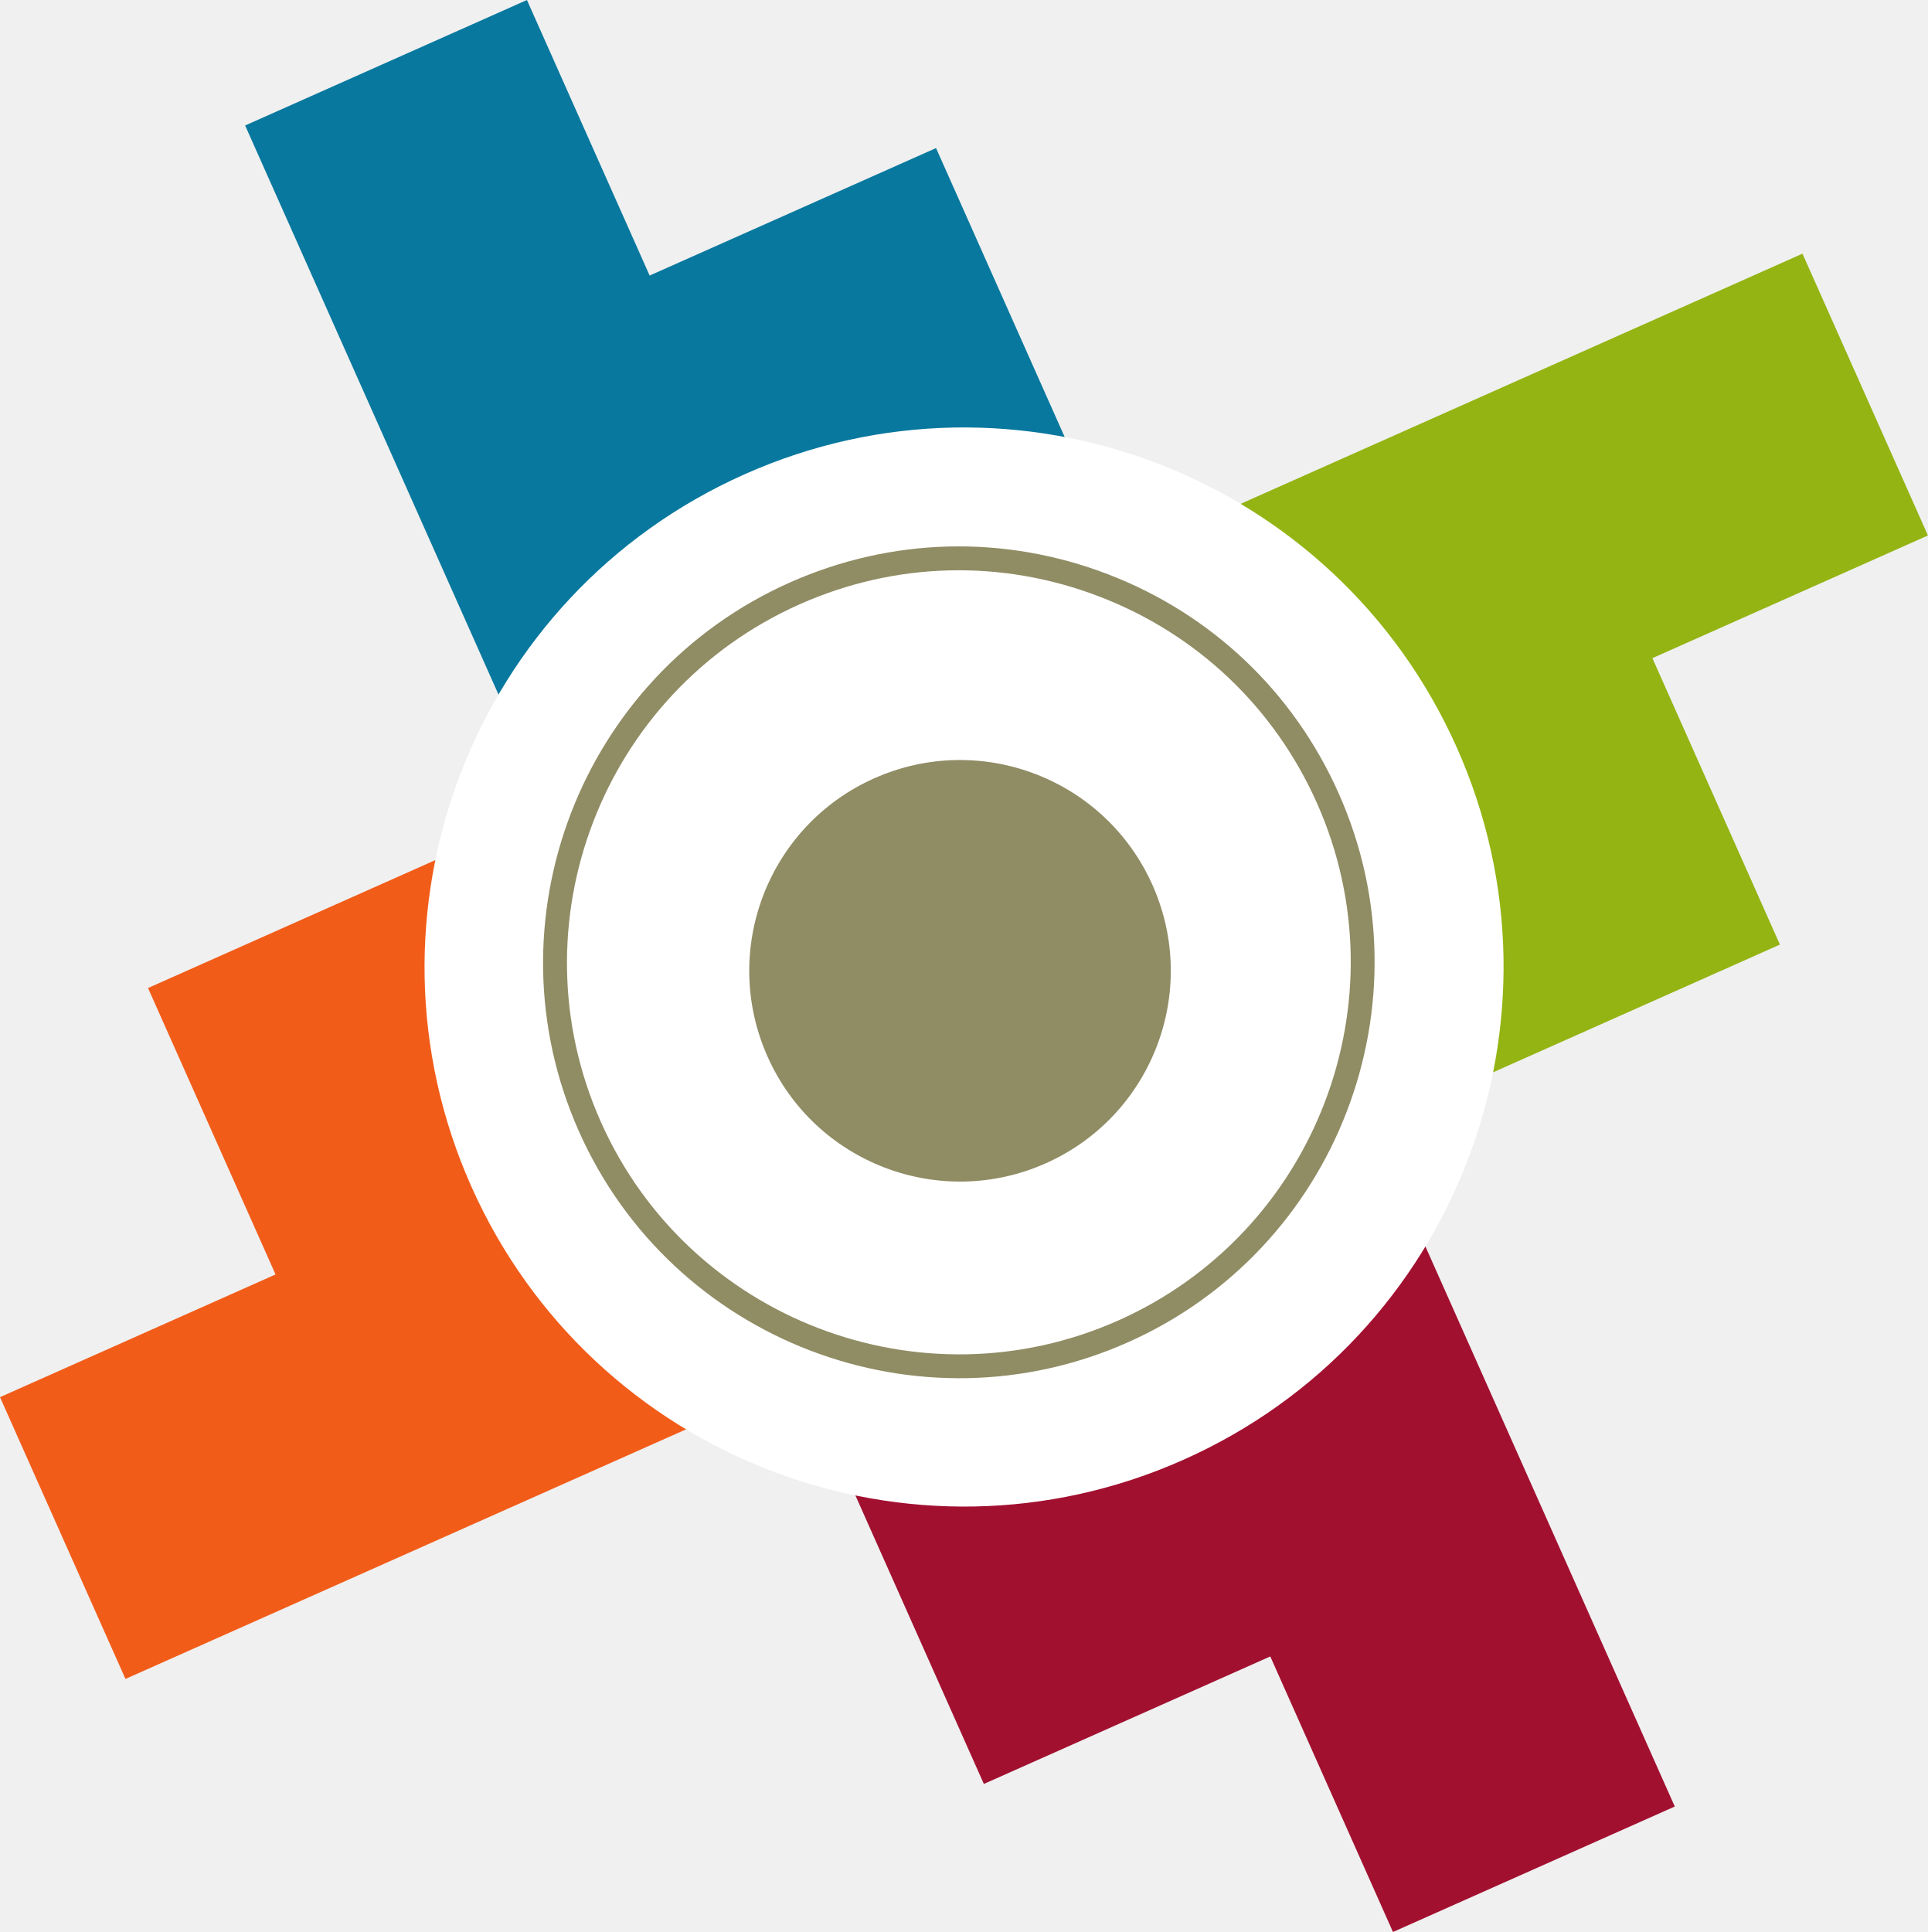
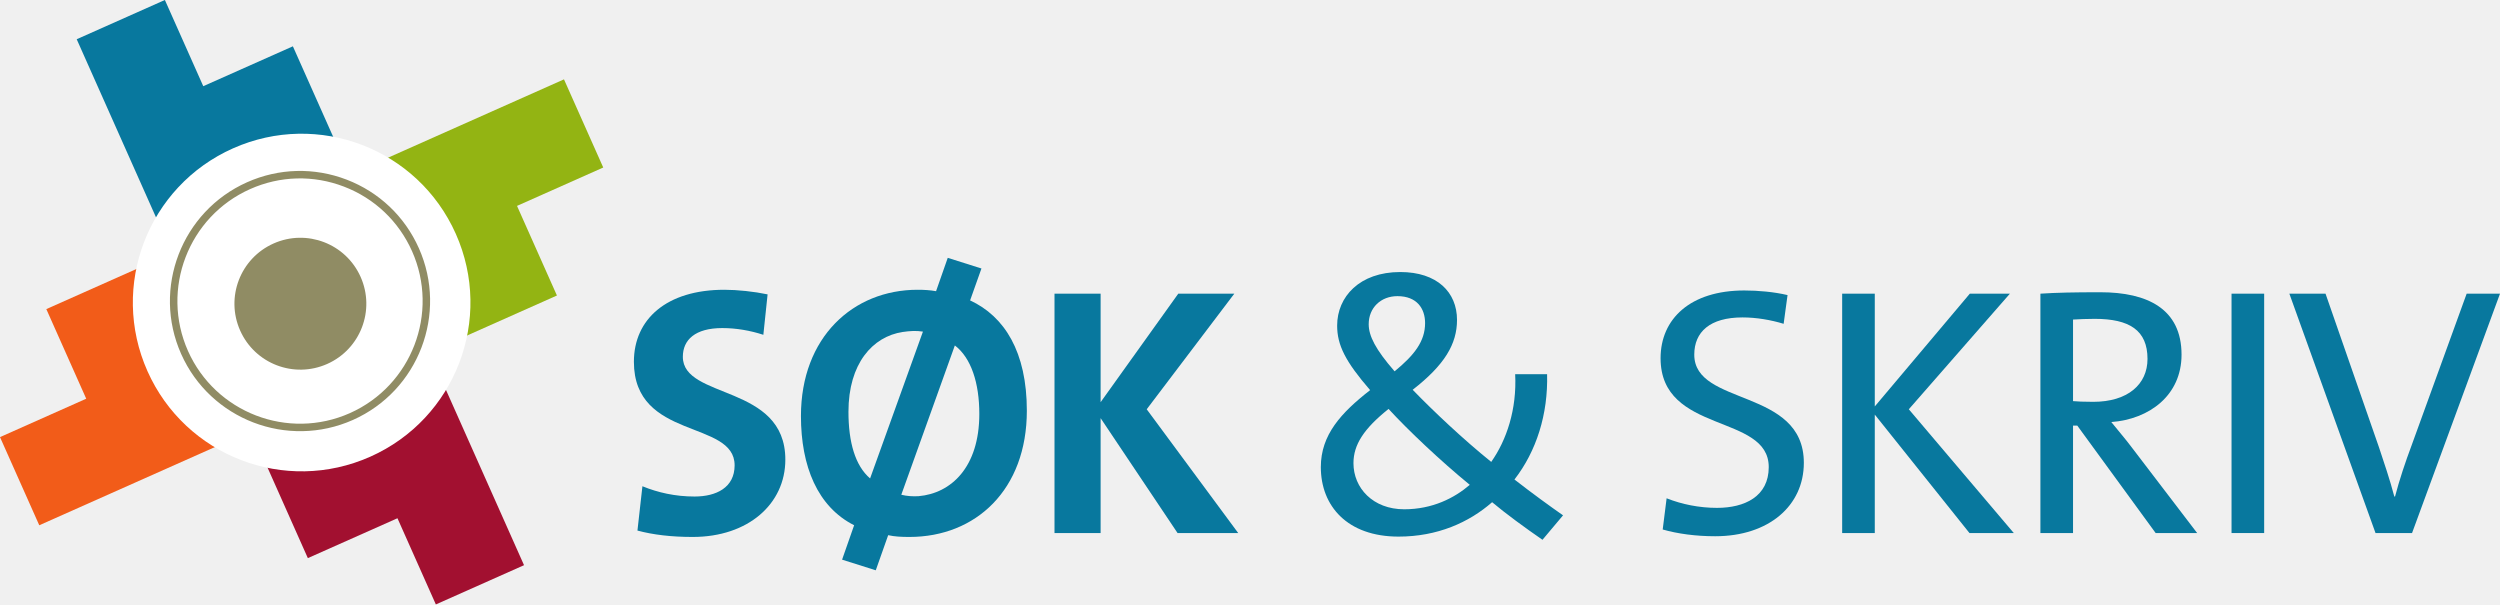
- <svg xmlns="http://www.w3.org/2000/svg" viewBox="0 0 133.6 133.872" height="133.872" width="133.6" xml:space="preserve" id="svg2" version="1.1">
-   <defs id="defs6">
-     <clipPath id="clipPath34" clipPathUnits="userSpaceOnUse">
-       <path id="path32" d="M 0,595.275 H 841.89 V 0 H 0 Z" />
-     </clipPath>
-   </defs>
-   <g transform="matrix(1.333333,0,0,-1.333333,-312.7316,461.1263)" id="g10">
-     <g transform="translate(247.2891,339.3237)" id="g12">
-       <path id="path14" style="fill:#08789e;fill-opacity:1;fill-rule:nonzero;stroke:none" d="m 0,0 14.646,6.521 6.377,-14.32 14.885,6.625 15.97,-35.868 -29.531,-13.147 z" />
-     </g>
-     <g transform="translate(242.2417,294.498)" id="g16">
-       <path id="path18" style="fill:#f25c19;fill-opacity:1;fill-rule:nonzero;stroke:none" d="m 0,0 35.868,15.968 13.148,-29.53 -50.188,-22.344 -6.521,14.644 14.321,6.377 z" />
-     </g>
-     <g transform="translate(269.7134,289.001)" id="g20">
-       <path id="path22" style="fill:#a21030;fill-opacity:1;fill-rule:nonzero;stroke:none" d="M 0,0 29.531,13.147 51.878,-37.039 37.232,-43.56 30.855,-29.24 15.969,-35.866 Z" />
-     </g>
-     <g transform="translate(278.04,310.3164)" id="g24">
-       <path id="path26" style="fill:#93b413;fill-opacity:1;fill-rule:nonzero;stroke:none" d="M 0,0 50.188,22.345 56.709,7.7 42.388,1.325 49.016,-13.561 13.147,-29.53 Z" />
-     </g>
-     <g id="g28">
-       <g clip-path="url(#clipPath34)" id="g30">
-         <g transform="translate(310.2642,306.9922)" id="g36">
-           <path id="path38" style="fill:#ffffff;fill-opacity:1;fill-rule:nonzero;stroke:none" d="m 0,0 c 6.296,-14.142 -0.066,-30.714 -14.209,-37.011 -14.144,-6.3 -30.714,0.063 -37.012,14.208 -6.296,14.142 0.064,30.713 14.208,37.01 C -22.87,20.506 -6.299,14.146 0,0" />
-         </g>
-         <g transform="translate(265.7749,287.5439)" id="g40">
-           <path id="path42" style="fill:#908c64;fill-opacity:1;fill-rule:nonzero;stroke:none" d="M 0,0 C -4.567,10.262 0.063,22.323 10.325,26.892 15.294,29.106 20.828,29.25 25.908,27.3 30.987,25.352 35.003,21.539 37.217,16.57 41.783,6.31 37.152,-5.756 26.893,-10.324 16.632,-14.892 4.568,-10.261 0,0 M 9.818,28.026 C -1.068,23.181 -5.98,10.38 -1.134,-0.503 c 4.848,-10.886 17.647,-15.8 28.533,-10.953 10.884,4.844 15.795,17.643 10.949,28.529 -2.347,5.274 -6.605,9.317 -11.994,11.386 -5.39,2.068 -11.262,1.914 -16.536,-0.433" />
-         </g>
-         <g transform="translate(294.4478,299.8477)" id="g44">
-           <path id="path46" style="fill:#908c64;fill-opacity:1;fill-rule:nonzero;stroke:none" d="m 0,0 c 2.462,-5.527 -0.023,-11.999 -5.548,-14.459 -5.526,-2.46 -12.001,0.024 -14.461,5.549 -2.46,5.525 0.024,12 5.551,14.461 C -8.931,8.01 -2.461,5.525 0,0" />
-         </g>
-         <g transform="translate(349.6211,256.6523)" id="g48" />
-         <g transform="translate(393.1533,288.4609)" id="g52" />
-         <g transform="translate(430.1465,257.2998)" id="g56" />
-         <g transform="translate(466.667,296.6504)" id="g60" />
-         <g transform="translate(519.4482,256.7695)" id="g64" />
-         <g transform="translate(561.6846,257.2998)" id="g68" />
-         <g transform="translate(582.4785,292.8789)" id="g72" />
-         <g transform="translate(635.1992,257.2998)" id="g78" />
-       </g>
+ <svg xmlns="http://www.w3.org/2000/svg" viewBox="0 0 553.68 133.867" height="133.867" width="553.68" xml:space="preserve" id="svg2" version="1.1">
+   <defs id="defs6" />
+   <g transform="matrix(1.333333,0,0,-1.333333,0,133.8667)" id="g10">
+     <g transform="scale(0.1)" id="g12">
+       <path id="path14" style="fill:#08789e;fill-opacity:1;fill-rule:nonzero;stroke:none" d="M 127.406,938.824 273.871,1004.03 337.637,860.832 486.484,927.086 646.191,568.41 350.879,436.934 127.406,938.824" />
+       <path id="path16" style="fill:#f25c19;fill-opacity:1;fill-rule:nonzero;stroke:none" d="M 76.934,490.566 435.613,650.246 567.094,354.953 65.215,131.508 0,277.949 143.219,341.719 76.934,490.566" />
+       <path id="path18" style="fill:#a21030;fill-opacity:1;fill-rule:nonzero;stroke:none" d="M 351.648,435.598 646.957,567.07 870.43,65.207 723.969,0 660.199,143.195 511.344,76.934 351.648,435.598" />
+       <path id="path20" style="fill:#93b413;fill-opacity:1;fill-rule:nonzero;stroke:none" d="M 434.918,648.754 936.793,872.199 1002.01,725.754 858.793,662.004 925.074,513.145 566.391,353.449 434.918,648.754" />
+       <path id="path22" style="fill:#ffffff;fill-opacity:1;fill-rule:nonzero;stroke:none" d="M 757.156,615.508 C 820.121,474.094 756.5,308.371 615.066,245.402 c -141.437,-63 -307.14,0.625 -370.117,142.078 -62.961,141.418 0.641,307.129 142.082,370.094 141.43,62.992 307.133,-0.605 370.125,-142.066" />
+       <path id="path24" style="fill:#908c64;fill-opacity:1;fill-rule:nonzero;stroke:none" d="m 312.266,421.027 c -45.668,102.618 0.629,223.231 103.246,268.914 49.691,22.153 105.035,23.586 155.832,4.082 50.797,-19.48 90.953,-57.605 113.09,-107.293 v 0 C 730.098,484.125 683.785,363.469 581.195,317.785 478.59,272.109 357.949,318.422 312.266,421.027 Z m 98.183,280.266 C 301.582,652.836 252.461,524.824 300.922,416 349.402,307.141 477.395,258 586.262,306.469 695.098,354.902 744.211,482.902 695.746,591.758 v 0 c -23.465,52.734 -66.055,93.168 -119.945,113.859 -53.891,20.684 -112.613,19.141 -165.352,-4.324" />
+       <path id="path26" style="fill:#908c64;fill-opacity:1;fill-rule:nonzero;stroke:none" d="m 598.992,544.063 c 24.621,-55.27 -0.23,-119.989 -55.48,-144.59 -55.254,-24.598 -120.012,0.246 -144.61,55.492 -24.593,55.254 0.243,120 55.516,144.605 55.266,24.59 119.961,-0.254 144.574,-55.507" />
+       <path id="path28" style="fill:#08789e;fill-opacity:1;fill-rule:nonzero;stroke:none" d="m 1150.73,112.109 c -35.34,0 -65.39,3.528 -91.9,10.586 l 8.25,73.637 c 25.91,-10.598 54.78,-17.074 86.59,-17.074 35.93,0 66.56,14.719 66.56,51.836 0,76 -167.3,41.242 -167.3,172.011 0,70.688 54.2,119.583 150.23,119.583 21.8,0 49.47,-2.938 71.85,-7.657 l -7.06,-67.156 c -21.79,7.09 -44.76,11.18 -68.33,11.18 -44.77,0 -65.39,-19.434 -65.39,-47.688 0,-71.297 170.25,-44.773 170.25,-170.84 0,-73.64 -61.86,-128.418 -153.75,-128.418" />
+       <path id="path30" style="fill:#08789e;fill-opacity:1;fill-rule:nonzero;stroke:none" d="m 1586.05,430.195 -88.96,-247.996 c 9.44,-2.355 19.45,-2.941 28.87,-2.355 53.61,4.719 100.73,47.715 100.73,136.672 0,51.257 -13.54,93.066 -40.64,113.679 z m -86.6,22.383 c -50.06,-7.644 -90.13,-52.41 -90.13,-132.535 0,-50.656 11.19,-89.543 35.94,-110.742 l 87.77,243.875 c -11.19,1.789 -21.21,1.172 -33.58,-0.598 z m 11.19,-340.469 c -13.55,0 -24.74,0.567 -35.34,2.942 l -20.62,-58.332 -55.95,17.676 20.02,57.16 c -60.68,30.617 -88.35,97.773 -88.35,181.425 0,130.782 86.59,209.708 193.79,209.708 10.6,0 20.62,-0.586 30.64,-2.352 l 19.43,55.379 55.97,-17.688 -18.86,-53.015 c 57.15,-26.504 94.26,-85.41 94.26,-183.184 0,-131.387 -84.82,-209.719 -194.99,-209.719" />
+       <path id="path32" style="fill:#08789e;fill-opacity:1;fill-rule:nonzero;stroke:none" d="M 1955.98,118.586 1828.16,309.445 V 118.586 h -76.58 v 397.617 h 76.58 V 335.949 l 129.01,180.254 h 93.07 L 1904.74,324.18 2056.72,118.586 h -100.74" />
+       <path id="path34" style="fill:#08789e;fill-opacity:1;fill-rule:nonzero;stroke:none" d="m 2321.19,512.094 c -27.69,0 -47.72,-19.446 -47.72,-46.543 0,-19.438 11.18,-41.828 43.01,-78.332 33,27.07 50.65,50.039 50.65,80.097 0,24.153 -13.53,44.778 -45.94,44.778 z M 2306.45,324.75 c -41.21,-32.98 -58.3,-59.504 -58.3,-90.109 0,-41.231 32.41,-76.582 84.24,-76.582 47.13,0 83.65,18.828 108.98,40.625 -48.3,39.492 -102.51,90.734 -134.92,126.066 z m 255.67,-217.355 c -28.27,19.445 -61.25,43.593 -83.65,62.429 -38.28,-33.562 -90.72,-57.148 -155.5,-57.148 -84.83,0 -129.02,50.676 -129.02,115.469 0,53.625 33.57,90.128 81.88,127.843 -41.22,47.703 -54.77,74.805 -54.77,107.207 0,47.715 37.09,88.953 104.83,88.953 61.29,0 94.27,-33.582 94.27,-79.531 0,-40.066 -20.61,-74.804 -73.64,-116.043 34.17,-35.351 84.82,-83.066 130.2,-119.582 v -0.605 c 25.9,36.535 42.98,87.793 40.04,146.105 h 53.03 c 1.75,-66.57 -17.68,-127.844 -54.2,-174.961 29.44,-22.968 59.5,-44.765 80.7,-59.504 l -34.17,-40.632" />
+       <path id="path36" style="fill:#08789e;fill-opacity:1;fill-rule:nonzero;stroke:none" d="m 2849,113.281 c -32.39,0 -62.44,4.121 -87.19,11.203 l 6.5,51.836 c 25.33,-10.027 54.19,-15.91 83.63,-15.91 45.95,0 86.01,18.848 86.01,67.735 0,89.543 -179.66,54.191 -179.66,180.871 0,65.363 49.47,112.5 139.01,112.5 22.98,0 49.48,-2.356 71.88,-7.668 l -6.49,-47.703 c -21.21,6.472 -45.36,10.605 -68.33,10.605 -54.21,0 -80.11,-24.172 -80.11,-61.855 0,-86.008 182,-54.797 182,-179.676 0,-71.281 -58.3,-121.938 -147.25,-121.938" />
+       <path id="path38" style="fill:#08789e;fill-opacity:1;fill-rule:nonzero;stroke:none" d="m 3271.36,118.586 -157.27,196.75 v -196.75 h -54.19 v 397.617 h 54.19 V 328.887 l 157.87,187.316 h 66.56 L 3170.62,324.18 3345,118.586 h -73.64" />
+       <path id="path40" style="fill:#08789e;fill-opacity:1;fill-rule:nonzero;stroke:none" d="m 3479.3,474.379 c -13.53,0 -25.33,-0.586 -35.92,-1.176 V 337.719 c 5.88,-0.586 17.65,-1.172 33.57,-1.172 57.15,0 90.14,28.875 90.14,71.266 0,47.714 -30.05,66.566 -87.79,66.566 z M 3580.63,118.586 3450.44,297.07 h -7.06 V 118.586 h -54.19 v 397.617 c 27.07,1.766 55.95,2.363 99.55,2.363 78.35,0 134.89,-27.683 134.89,-103.671 0,-67.735 -53.62,-107.227 -116.65,-111.946 11.2,-14.117 24.17,-28.855 34.18,-42.41 l 108.39,-141.953 h -68.92" />
+       <path id="path42" style="fill:#08789e;fill-opacity:1;fill-rule:nonzero;stroke:none" d="m 3706.67,118.586 v 397.617 h 54.19 V 118.586 h -54.19" />
+       <path id="path44" style="fill:#08789e;fill-opacity:1;fill-rule:nonzero;stroke:none" d="m 4006.51,118.586 h -60.67 l -143.13,397.617 h 60.07 l 88.95,-255.664 c 7.65,-22.969 18.27,-54.18 25.33,-81.281 h 1.2 c 7.06,27.101 17.06,57.129 27.67,85.422 l 91.29,251.523 h 55.38 L 4006.51,118.586" />
    </g>
  </g>
</svg>
